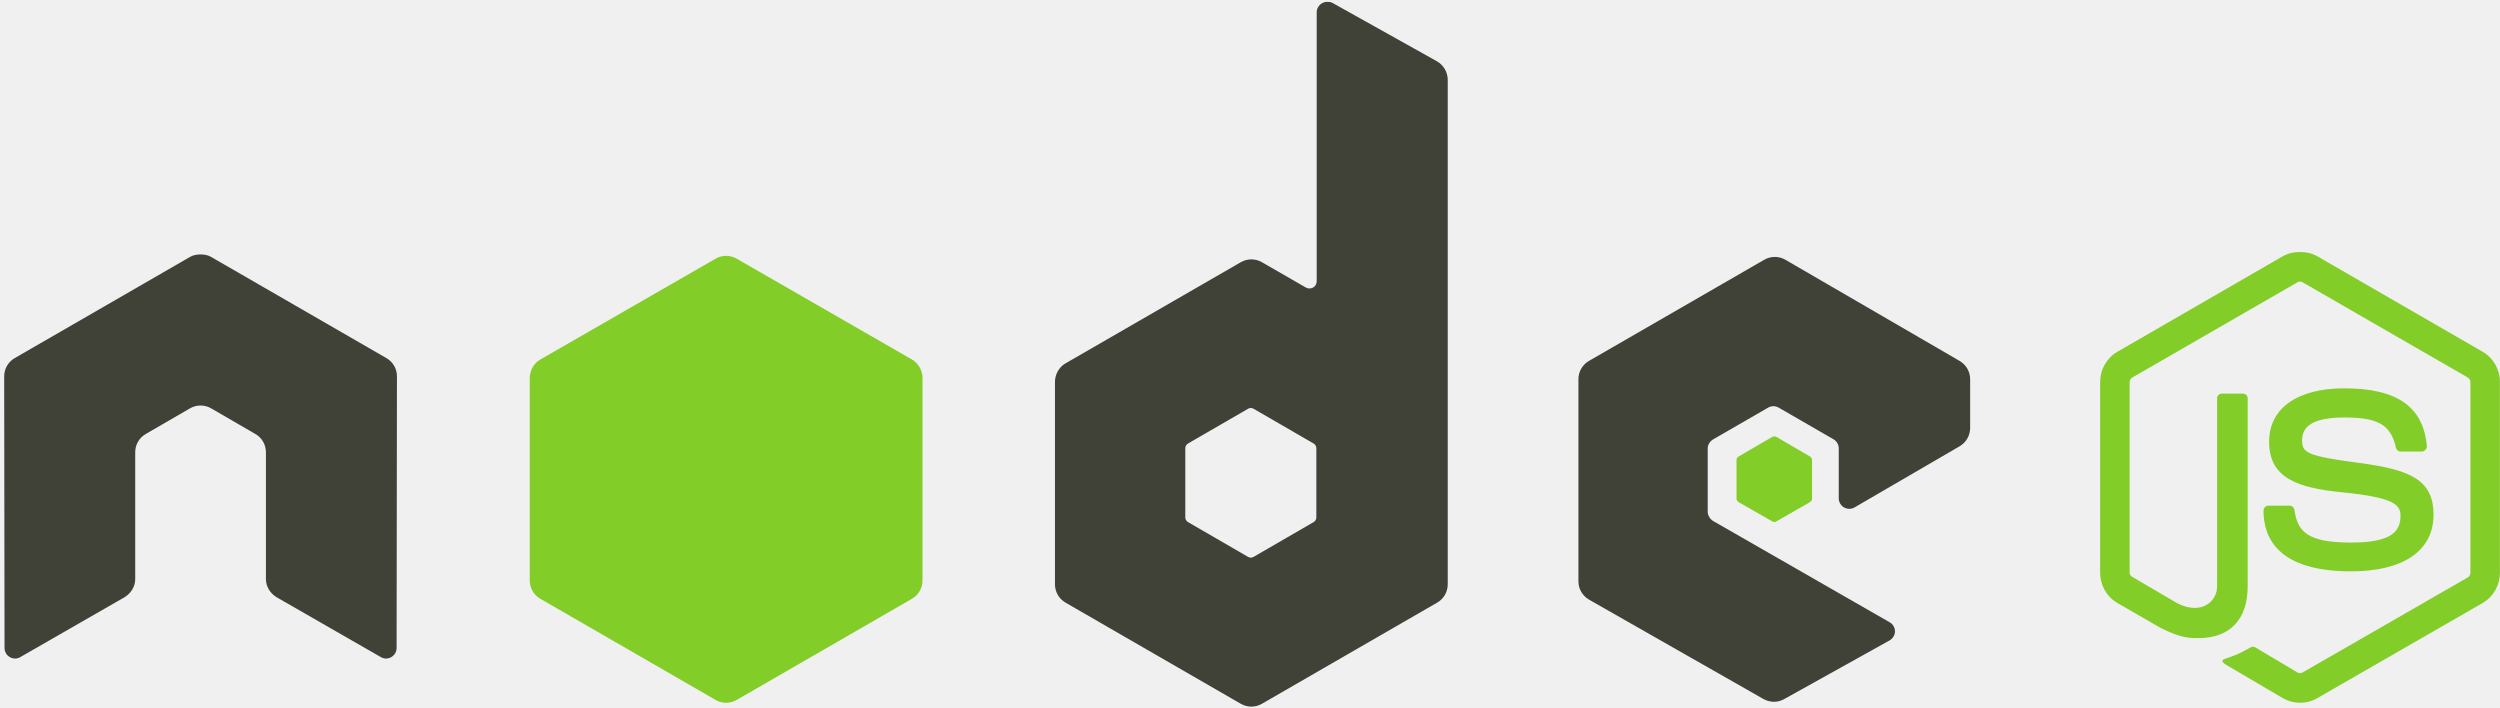
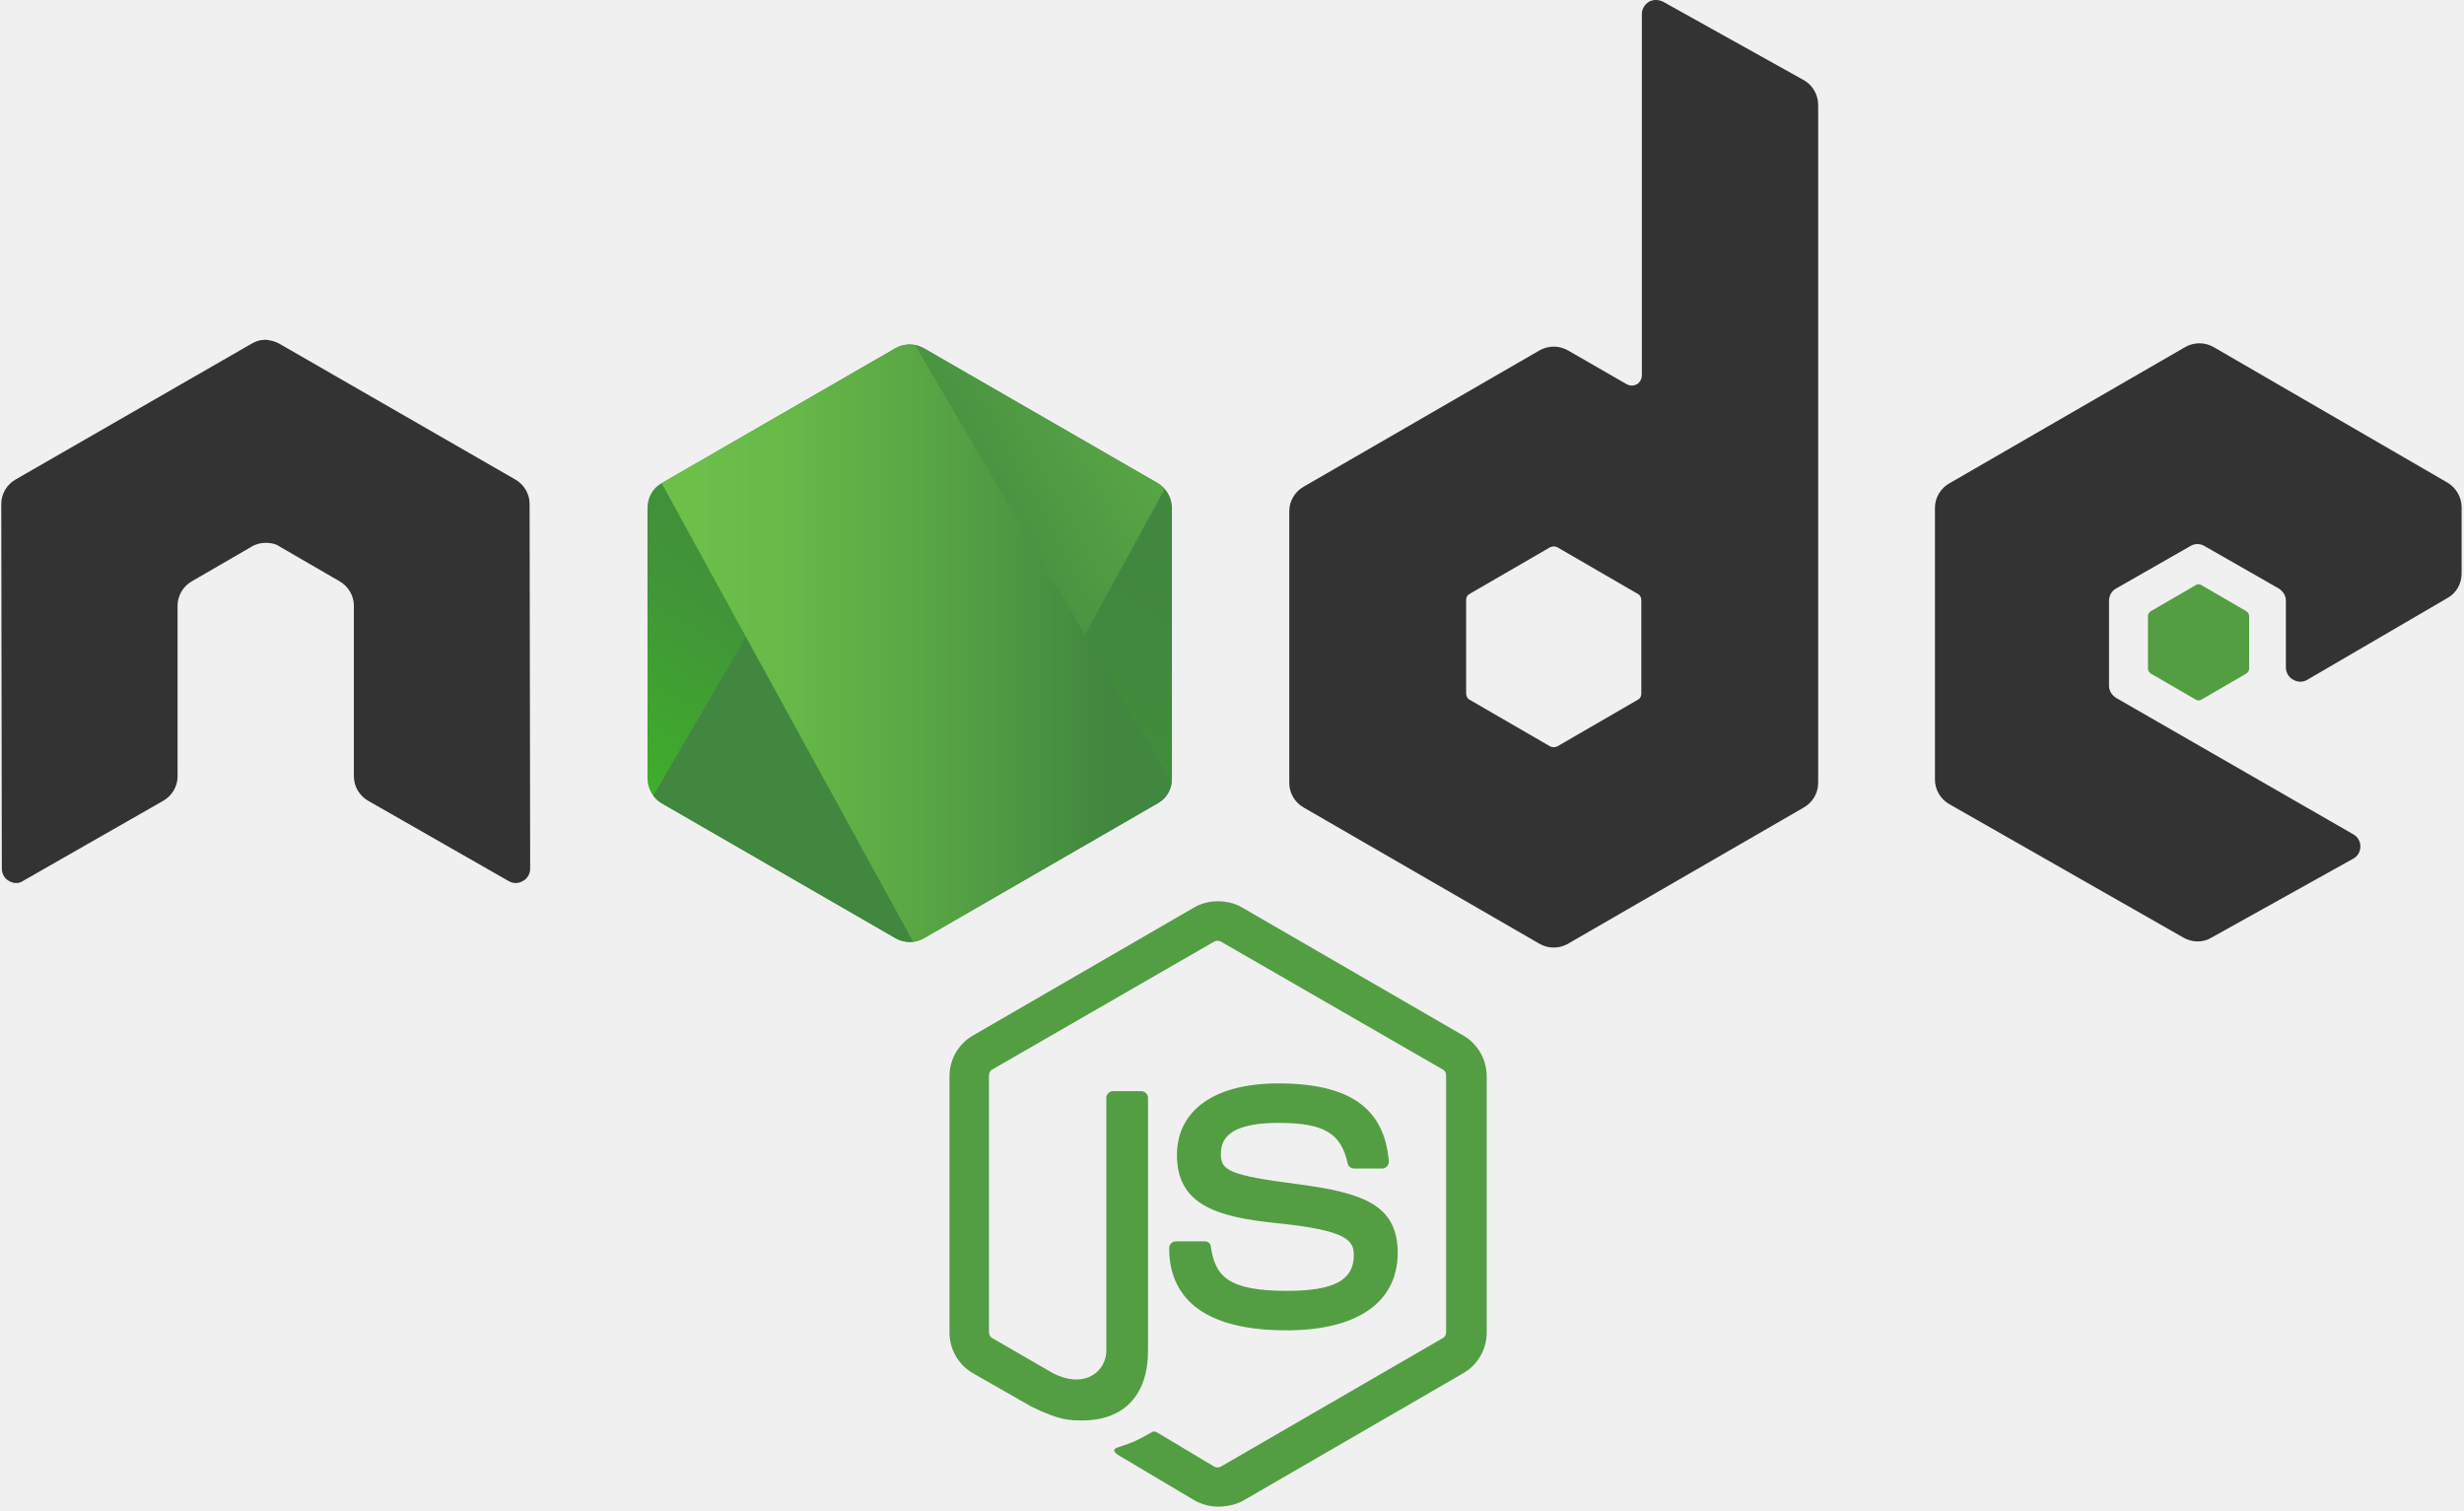
- <svg xmlns="http://www.w3.org/2000/svg" width="2500" height="708" viewBox="0 0 512 145" preserveAspectRatio="xMinYMin meet">
-   <g fill="#83CD29">
-     <path d="M471.05 51.611c-1.244 0-2.454.257-3.525.863l-33.888 19.57c-2.193 1.264-3.526 3.65-3.526 6.189v39.069c0 2.537 1.333 4.92 3.526 6.187l8.85 5.109c4.3 2.119 5.885 2.086 7.842 2.086 6.366 0 10.001-3.863 10.001-10.576V81.542c0-.545-.472-.935-1.007-.935h-4.245c-.544 0-1.007.39-1.007.935v38.566c0 2.975-3.1 5.968-8.13 3.453l-9.21-5.396c-.326-.177-.576-.49-.576-.863v-39.07c0-.37.247-.747.576-.935L470.547 57.8a.998.998 0 0 1 1.007 0l33.817 19.498c.322.194.576.553.576.936v39.069c0 .373-.188.755-.504.935l-33.889 19.498c-.29.173-.69.173-1.007 0l-8.706-5.18a.905.905 0 0 0-.863 0c-2.403 1.362-2.855 1.52-5.109 2.302-.555.194-1.398.495.288 1.44l11.368 6.69a6.995 6.995 0 0 0 3.526.936 6.949 6.949 0 0 0 3.525-.935l33.889-19.499c2.193-1.275 3.525-3.65 3.525-6.187v-39.07c0-2.538-1.332-4.92-3.525-6.187l-33.889-19.57c-1.062-.607-2.28-.864-3.525-.864z" />
-     <path d="M480.116 79.528c-9.65 0-15.397 4.107-15.397 10.937 0 7.408 5.704 9.444 14.966 10.36 11.08 1.085 11.943 2.712 11.943 4.893 0 3.783-3.016 5.396-10.144 5.396-8.957 0-10.925-2.236-11.584-6.691-.078-.478-.447-.864-.936-.864h-4.389c-.54 0-1.007.466-1.007 1.008 0 5.703 3.102 12.447 17.916 12.447 10.723 0 16.908-4.209 16.908-11.584 0-7.31-4.996-9.273-15.398-10.648-10.51-1.391-11.512-2.072-11.512-4.533 0-2.032.85-4.75 8.634-4.75 6.954 0 9.524 1.5 10.577 6.189.092.44.48.791.935.791h4.39c.27 0 .532-.166.719-.36.184-.207.314-.44.288-.719-.68-8.074-6.064-11.872-16.909-11.872z" />
+ <svg xmlns="http://www.w3.org/2000/svg" xmlns:xlink="http://www.w3.org/1999/xlink" width="2500" height="1533" viewBox="0 0 512 314" preserveAspectRatio="xMidYMid">
+   <defs>
+     <linearGradient x1="68.188%" y1="17.487%" x2="27.823%" y2="89.755%" id="b">
+       <stop stop-color="#41873F" offset="0%" />
+       <stop stop-color="#418B3D" offset="32.88%" />
+       <stop stop-color="#419637" offset="63.52%" />
+       <stop stop-color="#3FA92D" offset="93.19%" />
+       <stop stop-color="#3FAE2A" offset="100%" />
+     </linearGradient>
+     <path id="a" d="M57.903 1.85a5.957 5.957 0 0 0-5.894 0L3.352 29.933c-1.85 1.04-2.89 3.005-2.89 5.085v56.286c0 2.08 1.156 4.045 2.89 5.085l48.657 28.085a5.957 5.957 0 0 0 5.894 0l48.658-28.085c1.849-1.04 2.89-3.005 2.89-5.085V35.019c0-2.08-1.157-4.045-2.89-5.085L57.903 1.85z" />
+     <linearGradient x1="43.277%" y1="55.169%" x2="159.245%" y2="-18.306%" id="d">
+       <stop stop-color="#41873F" offset="13.76%" />
+       <stop stop-color="#54A044" offset="40.32%" />
+       <stop stop-color="#66B848" offset="71.36%" />
+       <stop stop-color="#6CC04A" offset="90.81%" />
+     </linearGradient>
+     <linearGradient x1="-4413.77%" y1="13.43%" x2="5327.93%" y2="13.43%" id="e">
+       <stop stop-color="#6CC04A" offset="9.192%" />
+       <stop stop-color="#66B848" offset="28.64%" />
+       <stop stop-color="#54A044" offset="59.68%" />
+       <stop stop-color="#41873F" offset="86.24%" />
+     </linearGradient>
+     <linearGradient x1="-4.389%" y1="49.997%" x2="101.499%" y2="49.997%" id="f">
+       <stop stop-color="#6CC04A" offset="9.192%" />
+       <stop stop-color="#66B848" offset="28.64%" />
+       <stop stop-color="#54A044" offset="59.68%" />
+       <stop stop-color="#41873F" offset="86.24%" />
+     </linearGradient>
+     <linearGradient x1="-9713.77%" y1="36.21%" x2="27.93%" y2="36.21%" id="g">
+       <stop stop-color="#6CC04A" offset="9.192%" />
+       <stop stop-color="#66B848" offset="28.64%" />
+       <stop stop-color="#54A044" offset="59.68%" />
+       <stop stop-color="#41873F" offset="86.24%" />
+     </linearGradient>
+     <linearGradient x1="-103.861%" y1="50.275%" x2="100.797%" y2="50.275%" id="h">
+       <stop stop-color="#6CC04A" offset="9.192%" />
+       <stop stop-color="#66B848" offset="28.64%" />
+       <stop stop-color="#54A044" offset="59.68%" />
+       <stop stop-color="#41873F" offset="86.24%" />
+     </linearGradient>
+     <linearGradient x1="130.613%" y1="-211.069%" x2="4.393%" y2="201.605%" id="i">
+       <stop stop-color="#41873F" offset="0%" />
+       <stop stop-color="#418B3D" offset="32.88%" />
+       <stop stop-color="#419637" offset="63.52%" />
+       <stop stop-color="#3FA92D" offset="93.19%" />
+       <stop stop-color="#3FAE2A" offset="100%" />
+     </linearGradient>
+   </defs>
+   <g fill="none">
+     <path d="M253.11 313.094c-1.733 0-3.351-.462-4.854-1.271l-15.371-9.13c-2.312-1.272-1.156-1.734-.462-1.965 3.12-1.04 3.698-1.272 6.934-3.12.347-.232.81-.116 1.156.115l11.789 7.05c.462.231 1.04.231 1.386 0l46.115-26.698c.462-.231.694-.694.694-1.271v-53.28c0-.579-.232-1.04-.694-1.272l-46.115-26.582c-.462-.232-1.04-.232-1.386 0l-46.115 26.582c-.462.231-.694.809-.694 1.271v53.28c0 .463.232 1.04.694 1.272l12.598 7.281c6.819 3.467 11.095-.578 11.095-4.623v-52.587c0-.693.578-1.387 1.387-1.387h5.894c.694 0 1.387.578 1.387 1.387v52.587c0 9.13-4.97 14.447-13.638 14.447-2.658 0-4.738 0-10.633-2.89l-12.135-6.934c-3.005-1.733-4.854-4.97-4.854-8.437v-53.28c0-3.467 1.849-6.704 4.854-8.437l46.114-26.698c2.89-1.618 6.82-1.618 9.709 0l46.114 26.698c3.005 1.733 4.855 4.97 4.855 8.437v53.28c0 3.467-1.85 6.704-4.855 8.437l-46.114 26.698c-1.503.694-3.236 1.04-4.854 1.04zm14.216-36.637c-20.225 0-24.386-9.246-24.386-17.105 0-.694.578-1.387 1.387-1.387h6.01c.693 0 1.271.462 1.271 1.156.925 6.125 3.583 9.13 15.834 9.13 9.708 0 13.87-2.196 13.87-7.397 0-3.005-1.157-5.2-16.297-6.703-12.598-1.272-20.457-4.045-20.457-14.1 0-9.362 7.86-14.91 21.035-14.91 14.793 0 22.075 5.086 23 16.18 0 .348-.116.694-.347 1.041-.232.231-.578.462-.925.462h-6.01c-.578 0-1.156-.462-1.271-1.04-1.387-6.356-4.97-8.437-14.447-8.437-10.633 0-11.905 3.699-11.905 6.472 0 3.352 1.503 4.392 15.834 6.241 14.216 1.85 20.92 4.508 20.92 14.447-.116 10.171-8.437 15.95-23.116 15.95z" fill="#539E43" />
+     <path d="M110.028 104.712c0-2.08-1.156-4.046-3.005-5.086l-49.004-28.2c-.81-.463-1.734-.694-2.658-.81h-.463c-.924 0-1.849.347-2.658.81l-49.004 28.2c-1.85 1.04-3.005 3.005-3.005 5.086l.116 75.817c0 1.04.578 2.08 1.502 2.543.925.578 2.08.578 2.89 0l29.125-16.643c1.849-1.04 3.005-3.005 3.005-5.085v-35.482c0-2.08 1.155-4.045 3.005-5.085l12.366-7.166c.925-.578 1.965-.81 3.005-.81 1.04 0 2.08.232 2.89.81l12.366 7.166c1.85 1.04 3.005 3.004 3.005 5.085v35.482c0 2.08 1.156 4.045 3.005 5.085l29.125 16.643c.925.578 2.08.578 3.005 0 .925-.463 1.503-1.503 1.503-2.543l-.116-75.817zM345.571.347c-.924-.463-2.08-.463-2.89 0-.924.578-1.502 1.502-1.502 2.542v75.125c0 .693-.346 1.386-1.04 1.849-.693.346-1.387.346-2.08 0l-12.251-7.05a5.957 5.957 0 0 0-5.895 0l-49.004 28.316c-1.849 1.04-3.005 3.005-3.005 5.085v56.516c0 2.08 1.156 4.046 3.005 5.086l49.004 28.316a5.957 5.957 0 0 0 5.895 0l49.004-28.316c1.849-1.04 3.005-3.005 3.005-5.086V21.844c0-2.196-1.156-4.16-3.005-5.201L345.572.347zm-4.507 143.776c0 .578-.231 1.04-.694 1.271l-16.758 9.708a1.714 1.714 0 0 1-1.503 0l-16.758-9.708c-.463-.231-.694-.809-.694-1.271v-19.417c0-.578.231-1.04.694-1.271l16.758-9.709a1.714 1.714 0 0 1 1.503 0l16.758 9.709c.463.23.694.809.694 1.271v19.417zM508.648 124.244c1.85-1.04 2.89-3.005 2.89-5.086v-13.753c0-2.08-1.156-4.045-2.89-5.085l-48.657-28.2a5.957 5.957 0 0 0-5.894 0l-49.004 28.315c-1.85 1.04-3.005 3.005-3.005 5.086v56.516c0 2.08 1.155 4.045 3.005 5.085l48.657 27.738c1.85 1.04 4.045 1.04 5.779 0L489 178.45c.925-.463 1.503-1.503 1.503-2.543 0-1.04-.578-2.08-1.503-2.543l-49.235-28.316c-.924-.577-1.502-1.502-1.502-2.542v-17.683c0-1.04.578-2.08 1.502-2.543l15.372-8.784a2.821 2.821 0 0 1 3.005 0l15.371 8.784c.925.578 1.503 1.502 1.503 2.543v13.869c0 1.04.578 2.08 1.502 2.542.925.578 2.08.578 3.005 0l29.125-16.99z" fill="#333" />
+     <path d="M456.293 121.586a1.05 1.05 0 0 1 1.155 0l9.362 5.432c.347.23.578.577.578 1.04v10.864c0 .462-.231.809-.578 1.04l-9.362 5.432a1.05 1.05 0 0 1-1.155 0l-9.362-5.432c-.347-.231-.578-.578-.578-1.04v-10.864c0-.463.231-.81.578-1.04l9.362-5.432z" fill="#539E43" />
+     <g transform="translate(134.068 70.501)">
+       <mask id="c" fill="#fff">
+         <use xlink:href="#a" />
+       </mask>
+       <use fill="url(#b)" xlink:href="#a" />
+       <g mask="url(#c)">
+         <path d="M51.893 1.85L3.121 29.933C1.27 30.974 0 32.94 0 35.02v56.286c0 1.387.578 2.658 1.502 3.698L56.285 1.156c-1.387-.231-3.005-.116-4.392.693zM56.632 125.053c.462-.116.925-.347 1.387-.578l48.773-28.085c1.85-1.04 3.005-3.005 3.005-5.085V35.019c0-1.502-.694-3.005-1.734-4.045l-51.43 94.079z" />
+         <path d="M106.676 29.934L57.788 1.85a8.025 8.025 0 0 0-1.503-.578L1.502 95.12a6.082 6.082 0 0 0 1.619 1.387l48.888 28.085c1.387.809 3.005 1.04 4.507.577l51.432-94.078c-.347-.462-.81-.81-1.272-1.156z" fill="url(#d)" />
+       </g>
+       <g mask="url(#c)">
+         <path d="M109.797 91.305V35.019c0-2.08-1.271-4.045-3.12-5.085L57.786 1.85a5.106 5.106 0 0 0-1.848-.693l53.511 91.42c.231-.347.347-.809.347-1.271zM3.12 29.934C1.272 30.974 0 32.94 0 35.02v56.286c0 2.08 1.387 4.045 3.12 5.085l48.889 28.085c1.156.693 2.427.925 3.814.693L3.467 29.818l-.346.116z" />
+         <path fill="url(#e)" fill-rule="evenodd" d="M50.391.809l-.693.347h.924l-.231-.347z" transform="translate(0 -9.246)" />
+         <path d="M106.792 105.636c1.387-.809 2.427-2.196 2.89-3.698L56.053 10.402c-1.387-.231-2.89-.116-4.16.693L3.351 39.065l52.355 95.465a8.057 8.057 0 0 0 2.196-.693l48.889-28.2z" fill="url(#f)" fill-rule="evenodd" transform="translate(0 -9.246)" />
+         <path fill="url(#g)" fill-rule="evenodd" d="M111.3 104.712l-.347-.578v.809l.346-.231z" transform="translate(0 -9.246)" />
+         <path d="M106.792 105.636l-48.773 28.085a6.973 6.973 0 0 1-2.196.693l.925 1.734 54.089-31.32v-.694l-1.387-2.312c-.231 1.618-1.271 3.005-2.658 3.814z" fill="url(#h)" fill-rule="evenodd" transform="translate(0 -9.246)" />
+         <path d="M106.792 105.636l-48.773 28.085a6.973 6.973 0 0 1-2.196.693l.925 1.734 54.089-31.32v-.694l-1.387-2.312c-.231 1.618-1.271 3.005-2.658 3.814z" fill="url(#i)" fill-rule="evenodd" transform="translate(0 -9.246)" />
+       </g>
+     </g>
  </g>
-   <path d="M271.821.383a2.181 2.181 0 0 0-1.08.287 2.18 2.18 0 0 0-1.079 1.871v55.042c0 .54-.251 1.024-.719 1.295a1.501 1.501 0 0 1-1.511 0l-8.994-5.18a4.31 4.31 0 0 0-4.317 0l-35.903 20.721c-1.342.775-2.158 2.264-2.158 3.814v41.443c0 1.548.817 2.966 2.158 3.741l35.903 20.722a4.3 4.3 0 0 0 4.317 0l35.903-20.722a4.308 4.308 0 0 0 2.159-3.741V16.356a4.386 4.386 0 0 0-2.23-3.814L272.9.598c-.335-.187-.707-.22-1.079-.215zM40.861 52.115c-.684.027-1.328.147-1.942.503L3.015 73.34a4.3 4.3 0 0 0-2.158 3.741L.929 132.7c0 .773.399 1.492 1.079 1.87a2.096 2.096 0 0 0 2.159 0l21.297-12.231c1.349-.802 2.23-2.196 2.23-3.742V92.623c0-1.55.815-2.972 2.159-3.742l9.065-5.252a4.251 4.251 0 0 1 2.159-.576c.74 0 1.5.185 2.158.576l9.066 5.252a4.296 4.296 0 0 1 2.159 3.742v25.973c0 1.546.89 2.95 2.23 3.742l21.297 12.232a2.096 2.096 0 0 0 2.159 0 2.164 2.164 0 0 0 1.08-1.871l.07-55.618a4.28 4.28 0 0 0-2.158-3.741L43.235 52.618c-.607-.356-1.253-.475-1.942-.503h-.432zm322.624.503c-.75 0-1.485.19-2.158.576l-35.903 20.722a4.306 4.306 0 0 0-2.159 3.741V119.1c0 1.559.878 2.971 2.23 3.742l35.616 20.29c1.315.75 2.921.807 4.245.07l21.585-12.015c.685-.38 1.148-1.09 1.151-1.87a2.126 2.126 0 0 0-1.079-1.871l-36.119-20.722c-.676-.386-1.151-1.167-1.151-1.943v-12.95c0-.775.48-1.485 1.151-1.871l11.224-6.476a2.155 2.155 0 0 1 2.159 0L375.5 89.96a2.152 2.152 0 0 1 1.08 1.87v10.217a2.15 2.15 0 0 0 1.079 1.87c.673.389 1.487.39 2.158 0L401.331 91.4a4.325 4.325 0 0 0 2.159-3.742v-10c0-1.545-.82-2.966-2.159-3.742l-35.687-20.722a4.279 4.279 0 0 0-2.159-.575zm-107.35 30.939c.188 0 .408.046.576.143l12.304 7.123c.334.193.576.55.576.935v14.246c0 .387-.24.743-.576.936l-12.304 7.123a1.088 1.088 0 0 1-1.079 0l-12.303-7.123c-.335-.194-.576-.549-.576-.936V91.758c0-.386.242-.74.576-.935l12.303-7.122a.948.948 0 0 1 .504-.143v-.001z" fill="#404137" />
-   <path d="M148.714 52.402c-.748 0-1.488.19-2.158.576l-35.903 20.65c-1.343.773-2.159 2.265-2.159 3.813v41.443c0 1.55.817 2.966 2.159 3.742l35.903 20.721a4.297 4.297 0 0 0 4.317 0l35.903-20.721a4.308 4.308 0 0 0 2.158-3.742V77.441c0-1.55-.816-3.04-2.158-3.813l-35.903-20.65a4.297 4.297 0 0 0-2.159-.576zM363.413 89.385c-.143 0-.302 0-.431.072l-6.907 4.029a.84.84 0 0 0-.432.72v7.914c0 .298.172.571.432.72l6.907 3.957c.259.15.535.15.791 0l6.907-3.958a.846.846 0 0 0 .432-.719v-7.915a.846.846 0 0 0-.432-.719l-6.907-4.03c-.128-.075-.216-.07-.36-.07z" fill="#83CD29" />
</svg>
